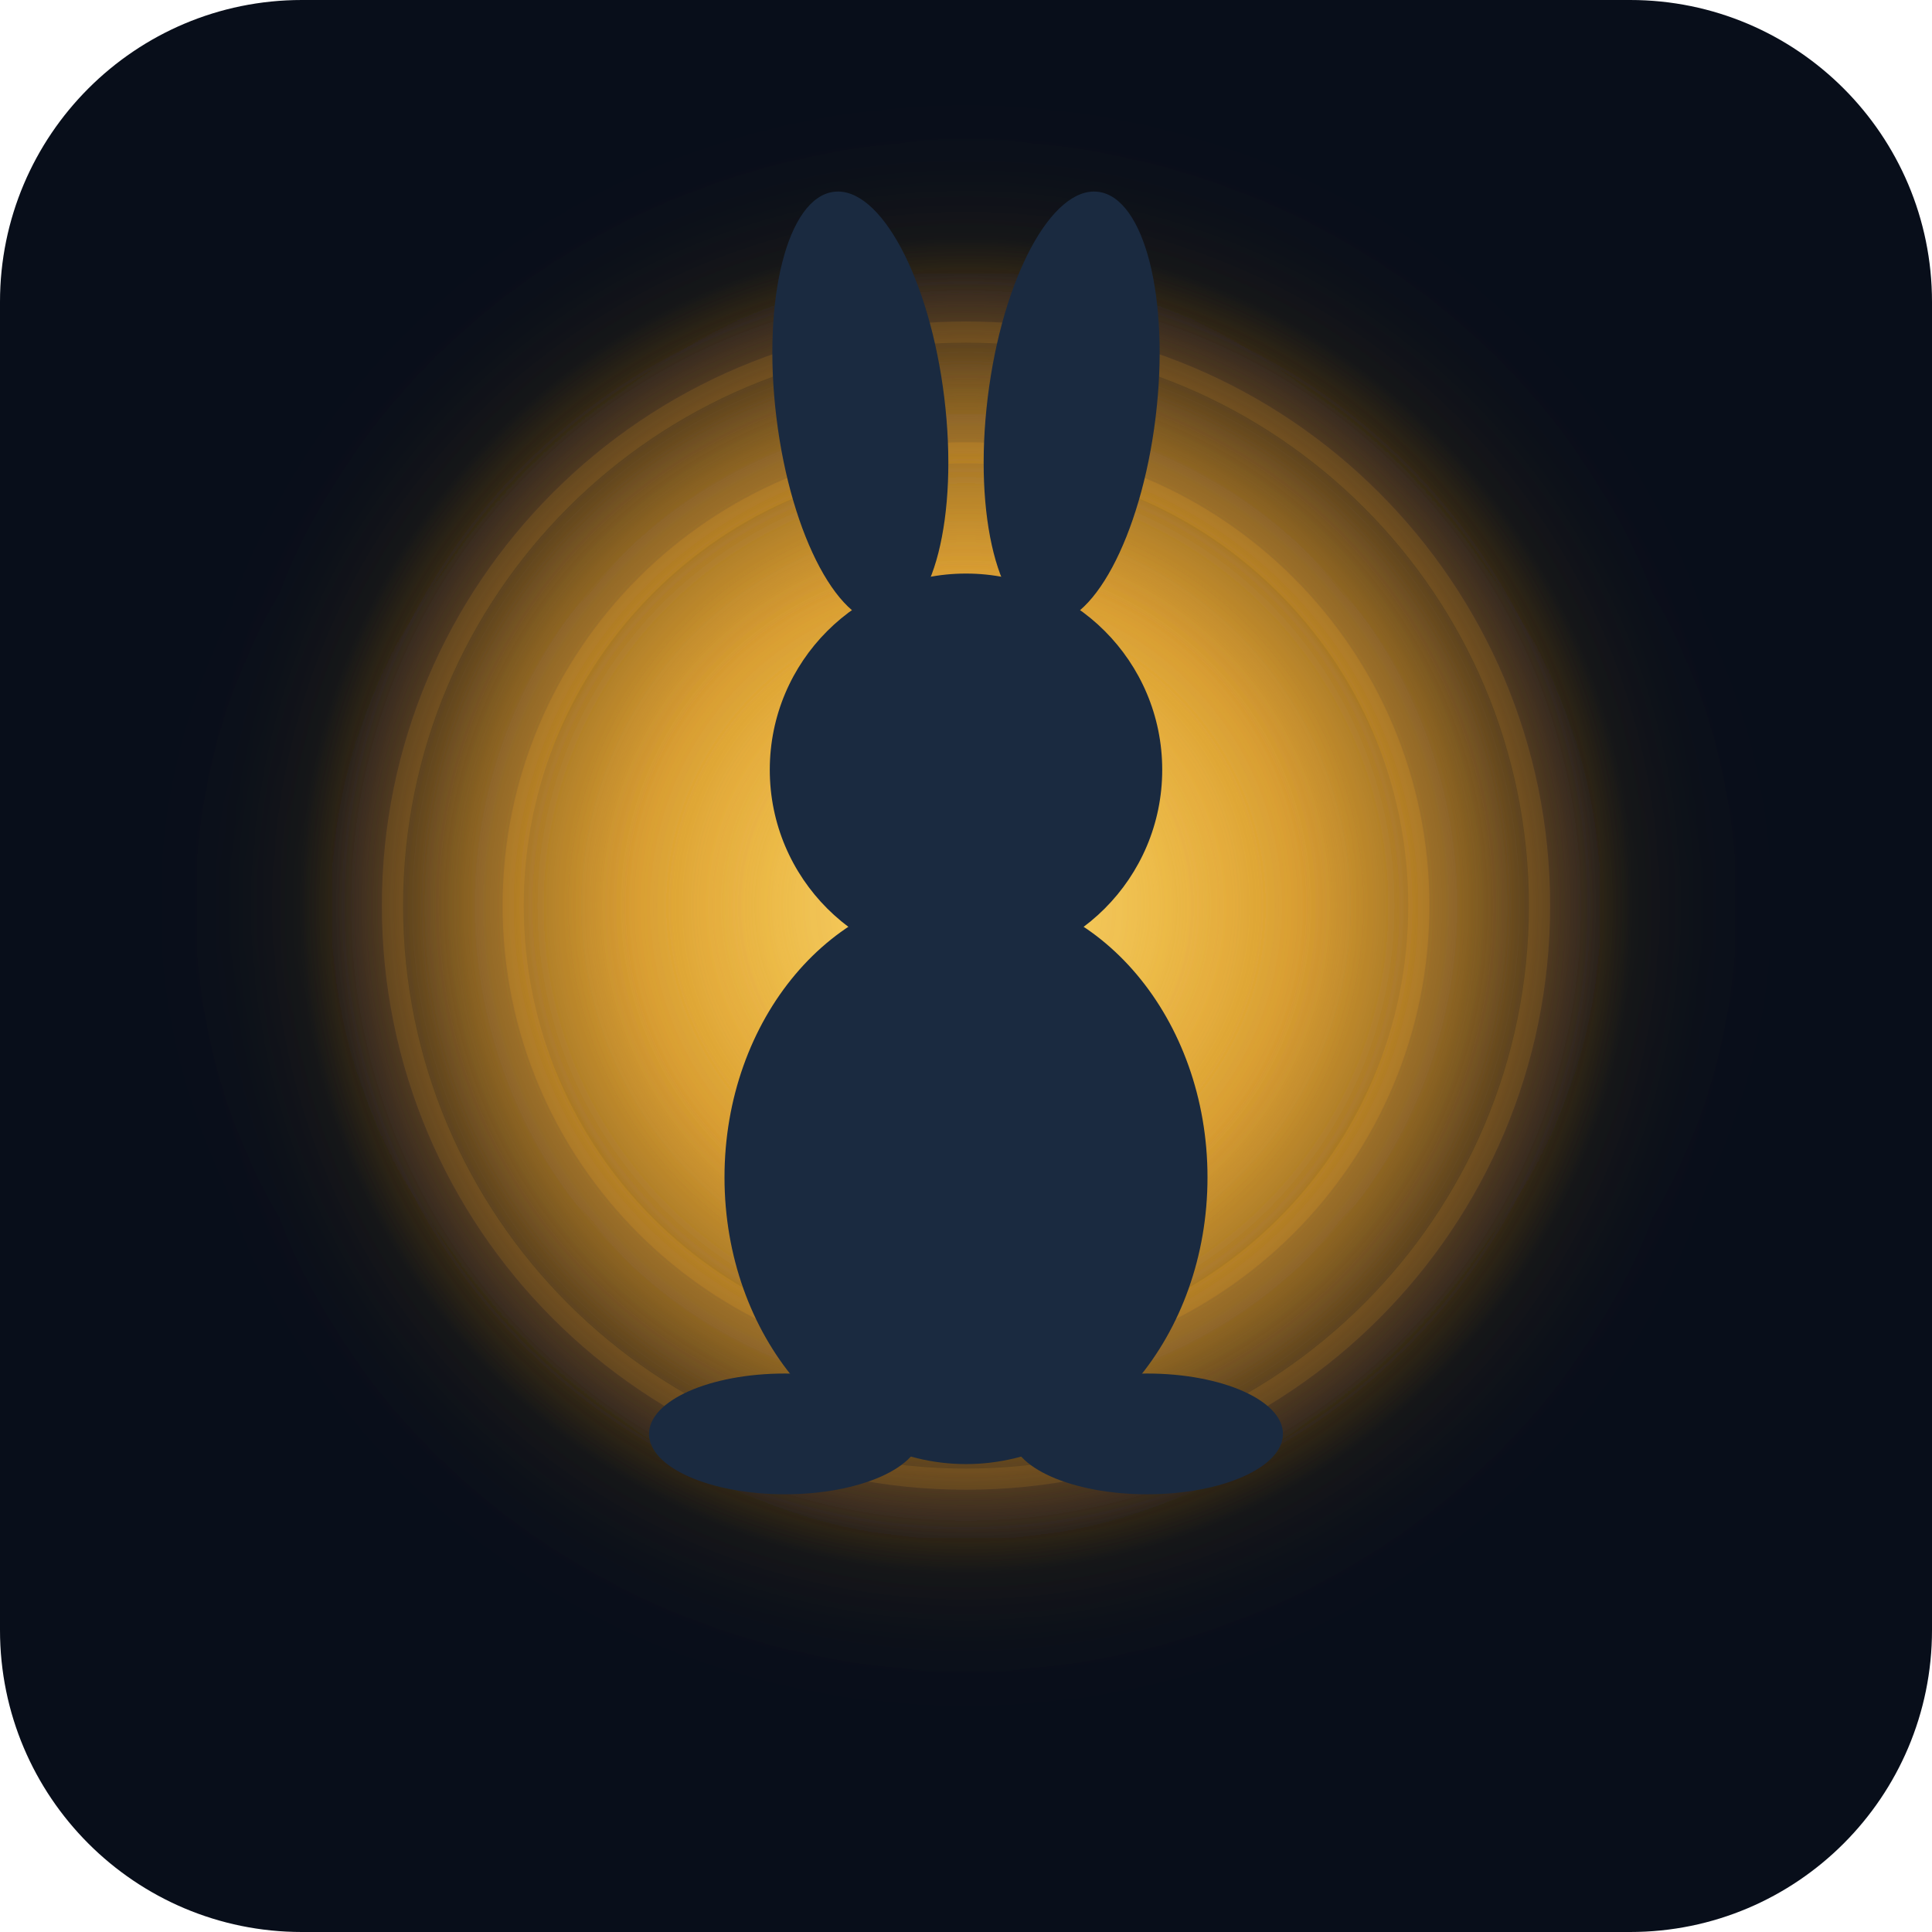
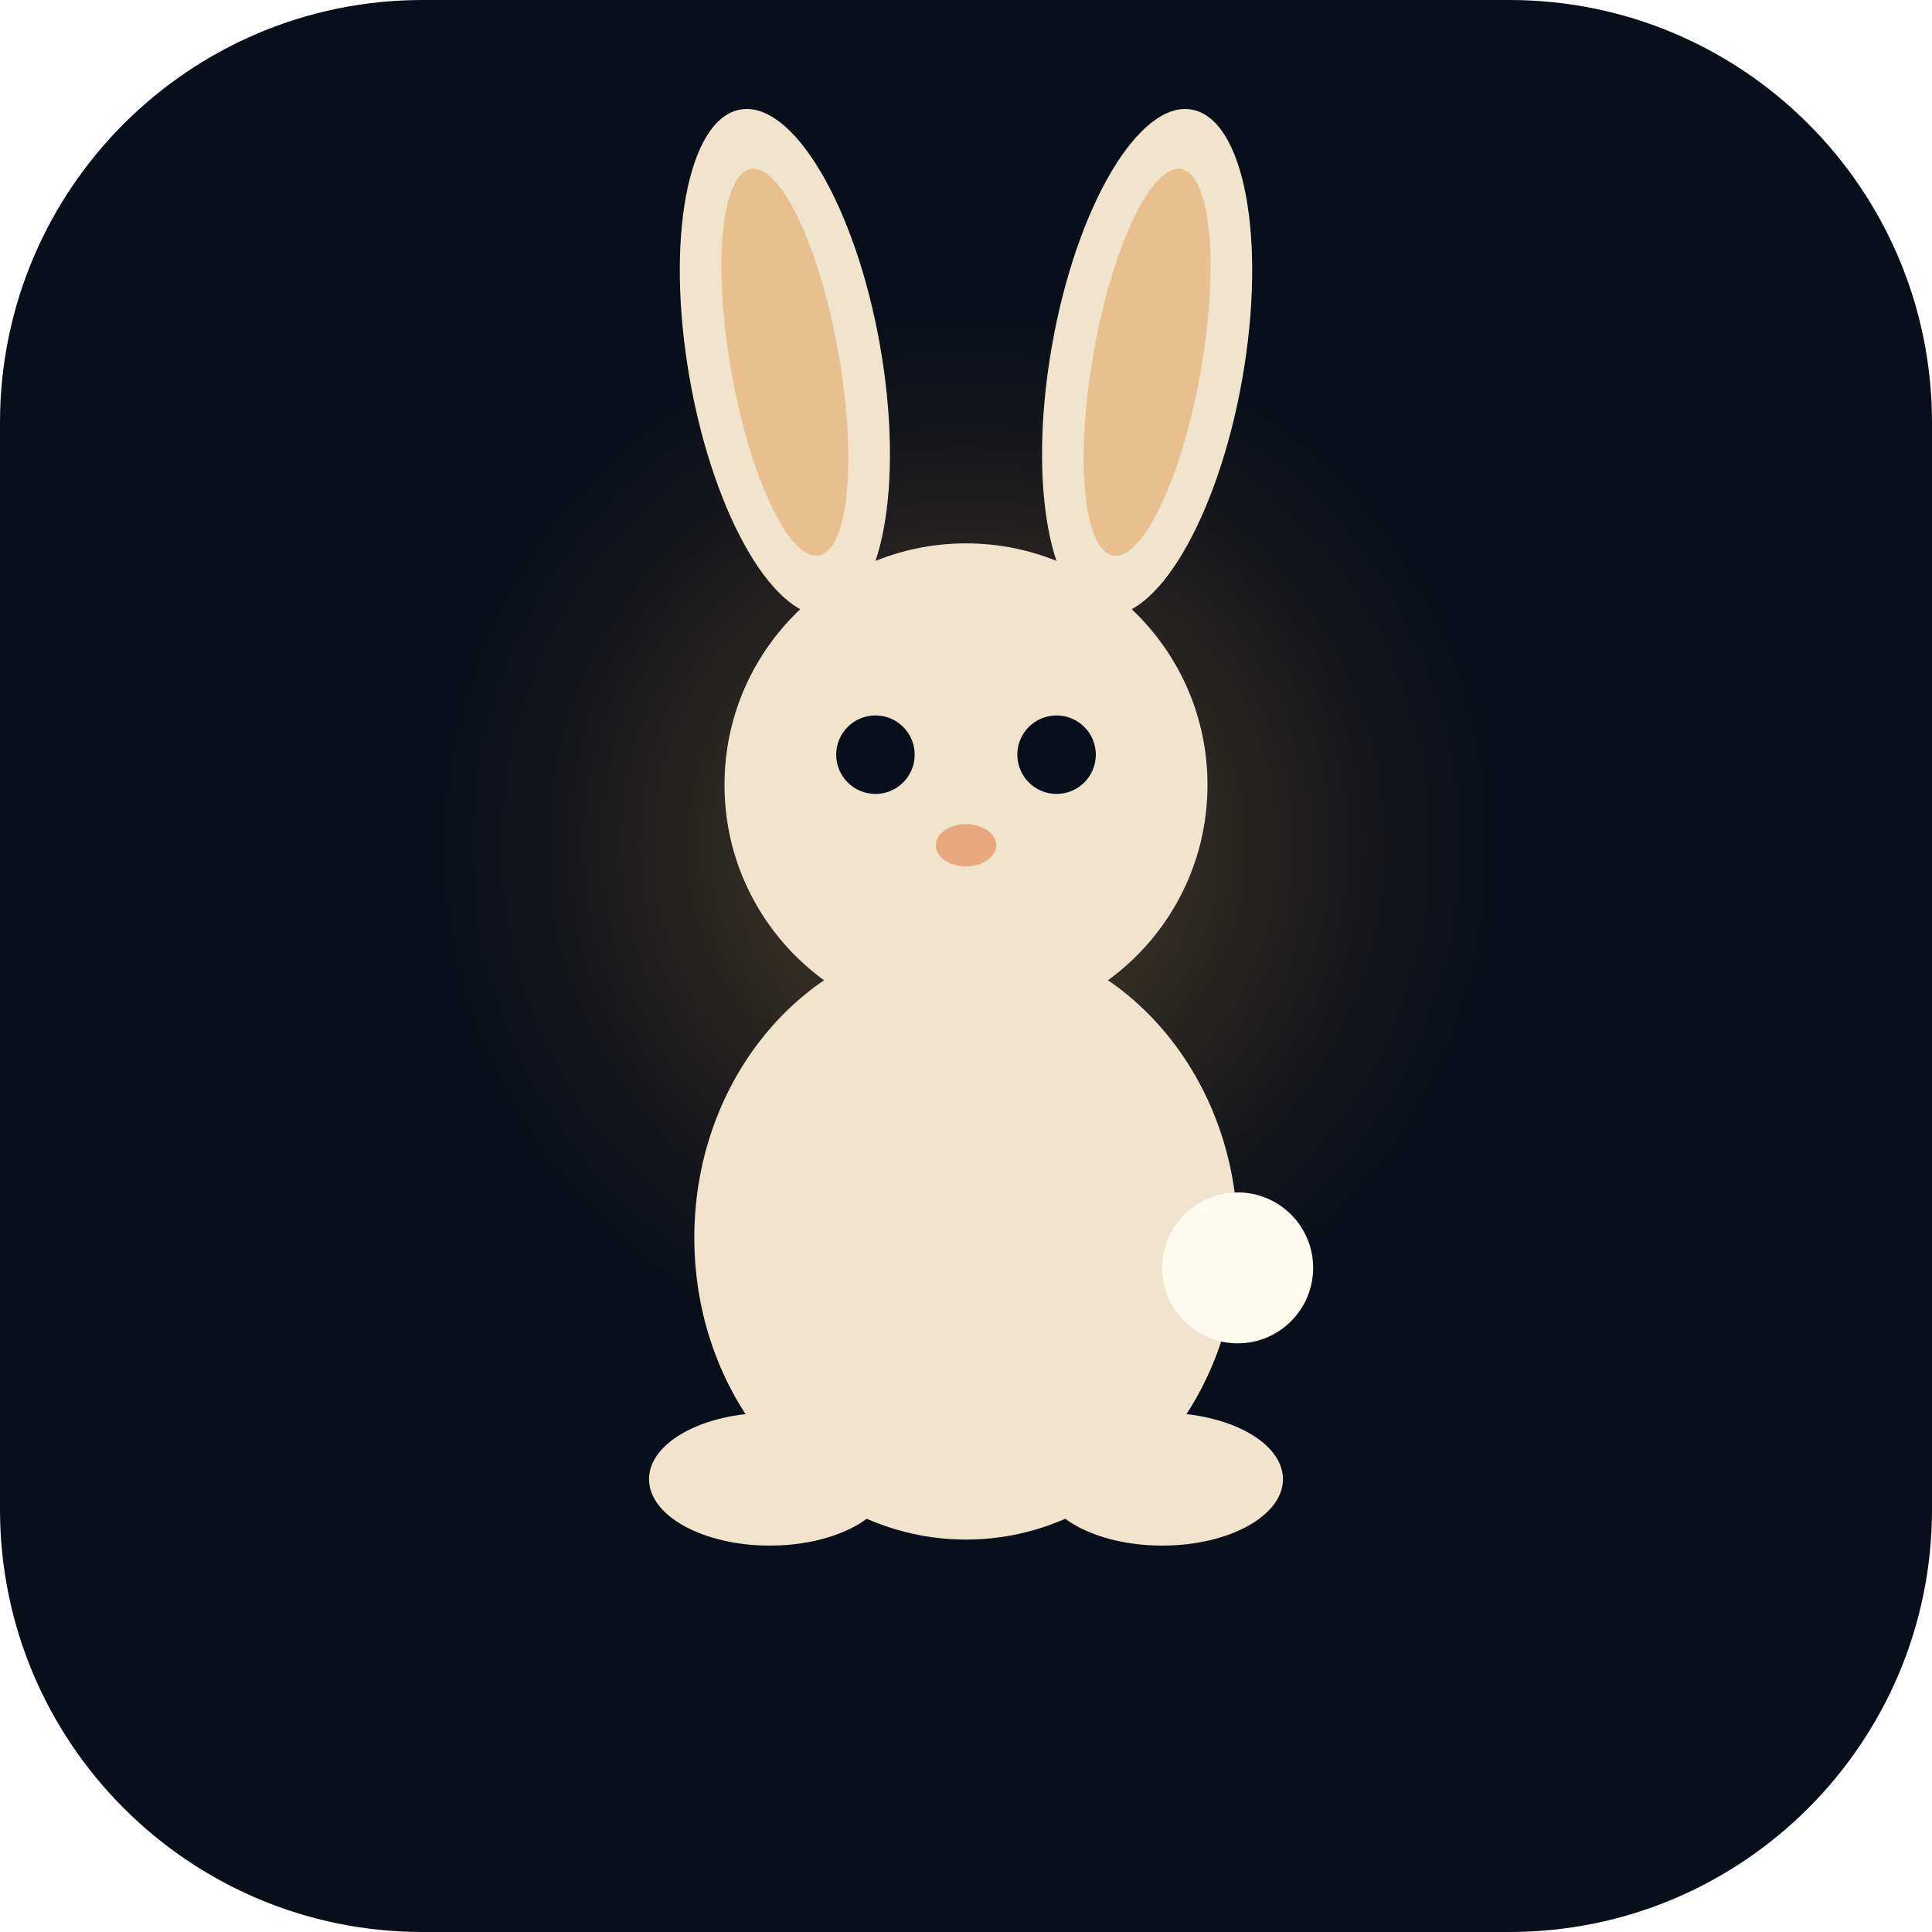
<svg xmlns="http://www.w3.org/2000/svg" viewBox="0 0 64 64" width="64" height="64">
  <defs>
-     <radialGradient id="portalGrad" cx="50%" cy="50%" r="50%">
-       <stop offset="0%" stop-color="#FDD96A" stop-opacity="1" />
-       <stop offset="25%" stop-color="#F0C050" stop-opacity="0.95" />
-       <stop offset="50%" stop-color="#E8A830" stop-opacity="0.75" />
-       <stop offset="75%" stop-color="#D4922A" stop-opacity="0.4" />
+     <radialGradient id="glow" cx="50%" cy="45%" r="45%">
+       <stop offset="0%" stop-color="#FDD96A" stop-opacity="0.3" />
      <stop offset="100%" stop-color="#C07020" stop-opacity="0" />
    </radialGradient>
-     <filter id="portalGlow" x="-40%" y="-40%" width="180%" height="180%">
-       <feGaussianBlur stdDeviation="3" result="blur" />
-       <feMerge>
-         <feMergeNode in="blur" />
-         <feMergeNode in="SourceGraphic" />
-       </feMerge>
-     </filter>
  </defs>
-   <rect width="64" height="64" rx="10" fill="#080E1A" />
-   <circle cx="32" cy="30" r="22" fill="url(#portalGrad)" filter="url(#portalGlow)" />
-   <circle cx="32" cy="30" r="15" fill="none" stroke="rgba(212,146,42,0.28)" stroke-width="0.7" />
-   <circle cx="32" cy="30" r="19" fill="none" stroke="rgba(212,146,42,0.16)" stroke-width="0.7" />
-   <ellipse cx="28.5" cy="13.5" rx="2.8" ry="7.2" fill="#1A2A40" transform="rotate(-7, 28.5, 13.5)" />
-   <ellipse cx="35.5" cy="13.5" rx="2.8" ry="7.2" fill="#1A2A40" transform="rotate(7, 35.5, 13.5)" />
-   <circle cx="32" cy="25.5" r="6.5" fill="#1A2A40" />
-   <ellipse cx="32" cy="39" rx="8" ry="9.5" fill="#1A2A40" />
-   <ellipse cx="26" cy="47.5" rx="4.5" ry="2" fill="#1A2A40" />
-   <ellipse cx="38" cy="47.5" rx="4.5" ry="2" fill="#1A2A40" />
+   <rect width="64" height="64" rx="14" fill="#080E1A" />
+   <circle cx="32" cy="30" r="20" fill="url(#glow)" />
+   <ellipse cx="26" cy="12" rx="3.2" ry="8.5" fill="#F0E4CC" transform="rotate(-10, 26, 12)" />
+   <ellipse cx="26" cy="12" rx="1.8" ry="6.5" fill="#E8C090" transform="rotate(-10, 26, 12)" />
+   <ellipse cx="38" cy="12" rx="3.2" ry="8.5" fill="#F0E4CC" transform="rotate(10, 38, 12)" />
+   <ellipse cx="38" cy="12" rx="1.8" ry="6.5" fill="#E8C090" transform="rotate(10, 38, 12)" />
+   <circle cx="32" cy="26" r="8" fill="#F0E4CC" />
+   <circle cx="29" cy="25" r="1.3" fill="#080E1A" />
+   <circle cx="35" cy="25" r="1.3" fill="#080E1A" />
+   <ellipse cx="32" cy="28" rx="1" ry="0.7" fill="#E8A880" />
+   <ellipse cx="32" cy="41" rx="9" ry="10" fill="#F0E4CC" />
+   <ellipse cx="25.5" cy="49" rx="4" ry="2.2" fill="#F0E4CC" />
+   <ellipse cx="38.5" cy="49" rx="4" ry="2.2" fill="#F0E4CC" />
+   <circle cx="41" cy="42" r="2.5" fill="#FEFAF0" />
</svg>
